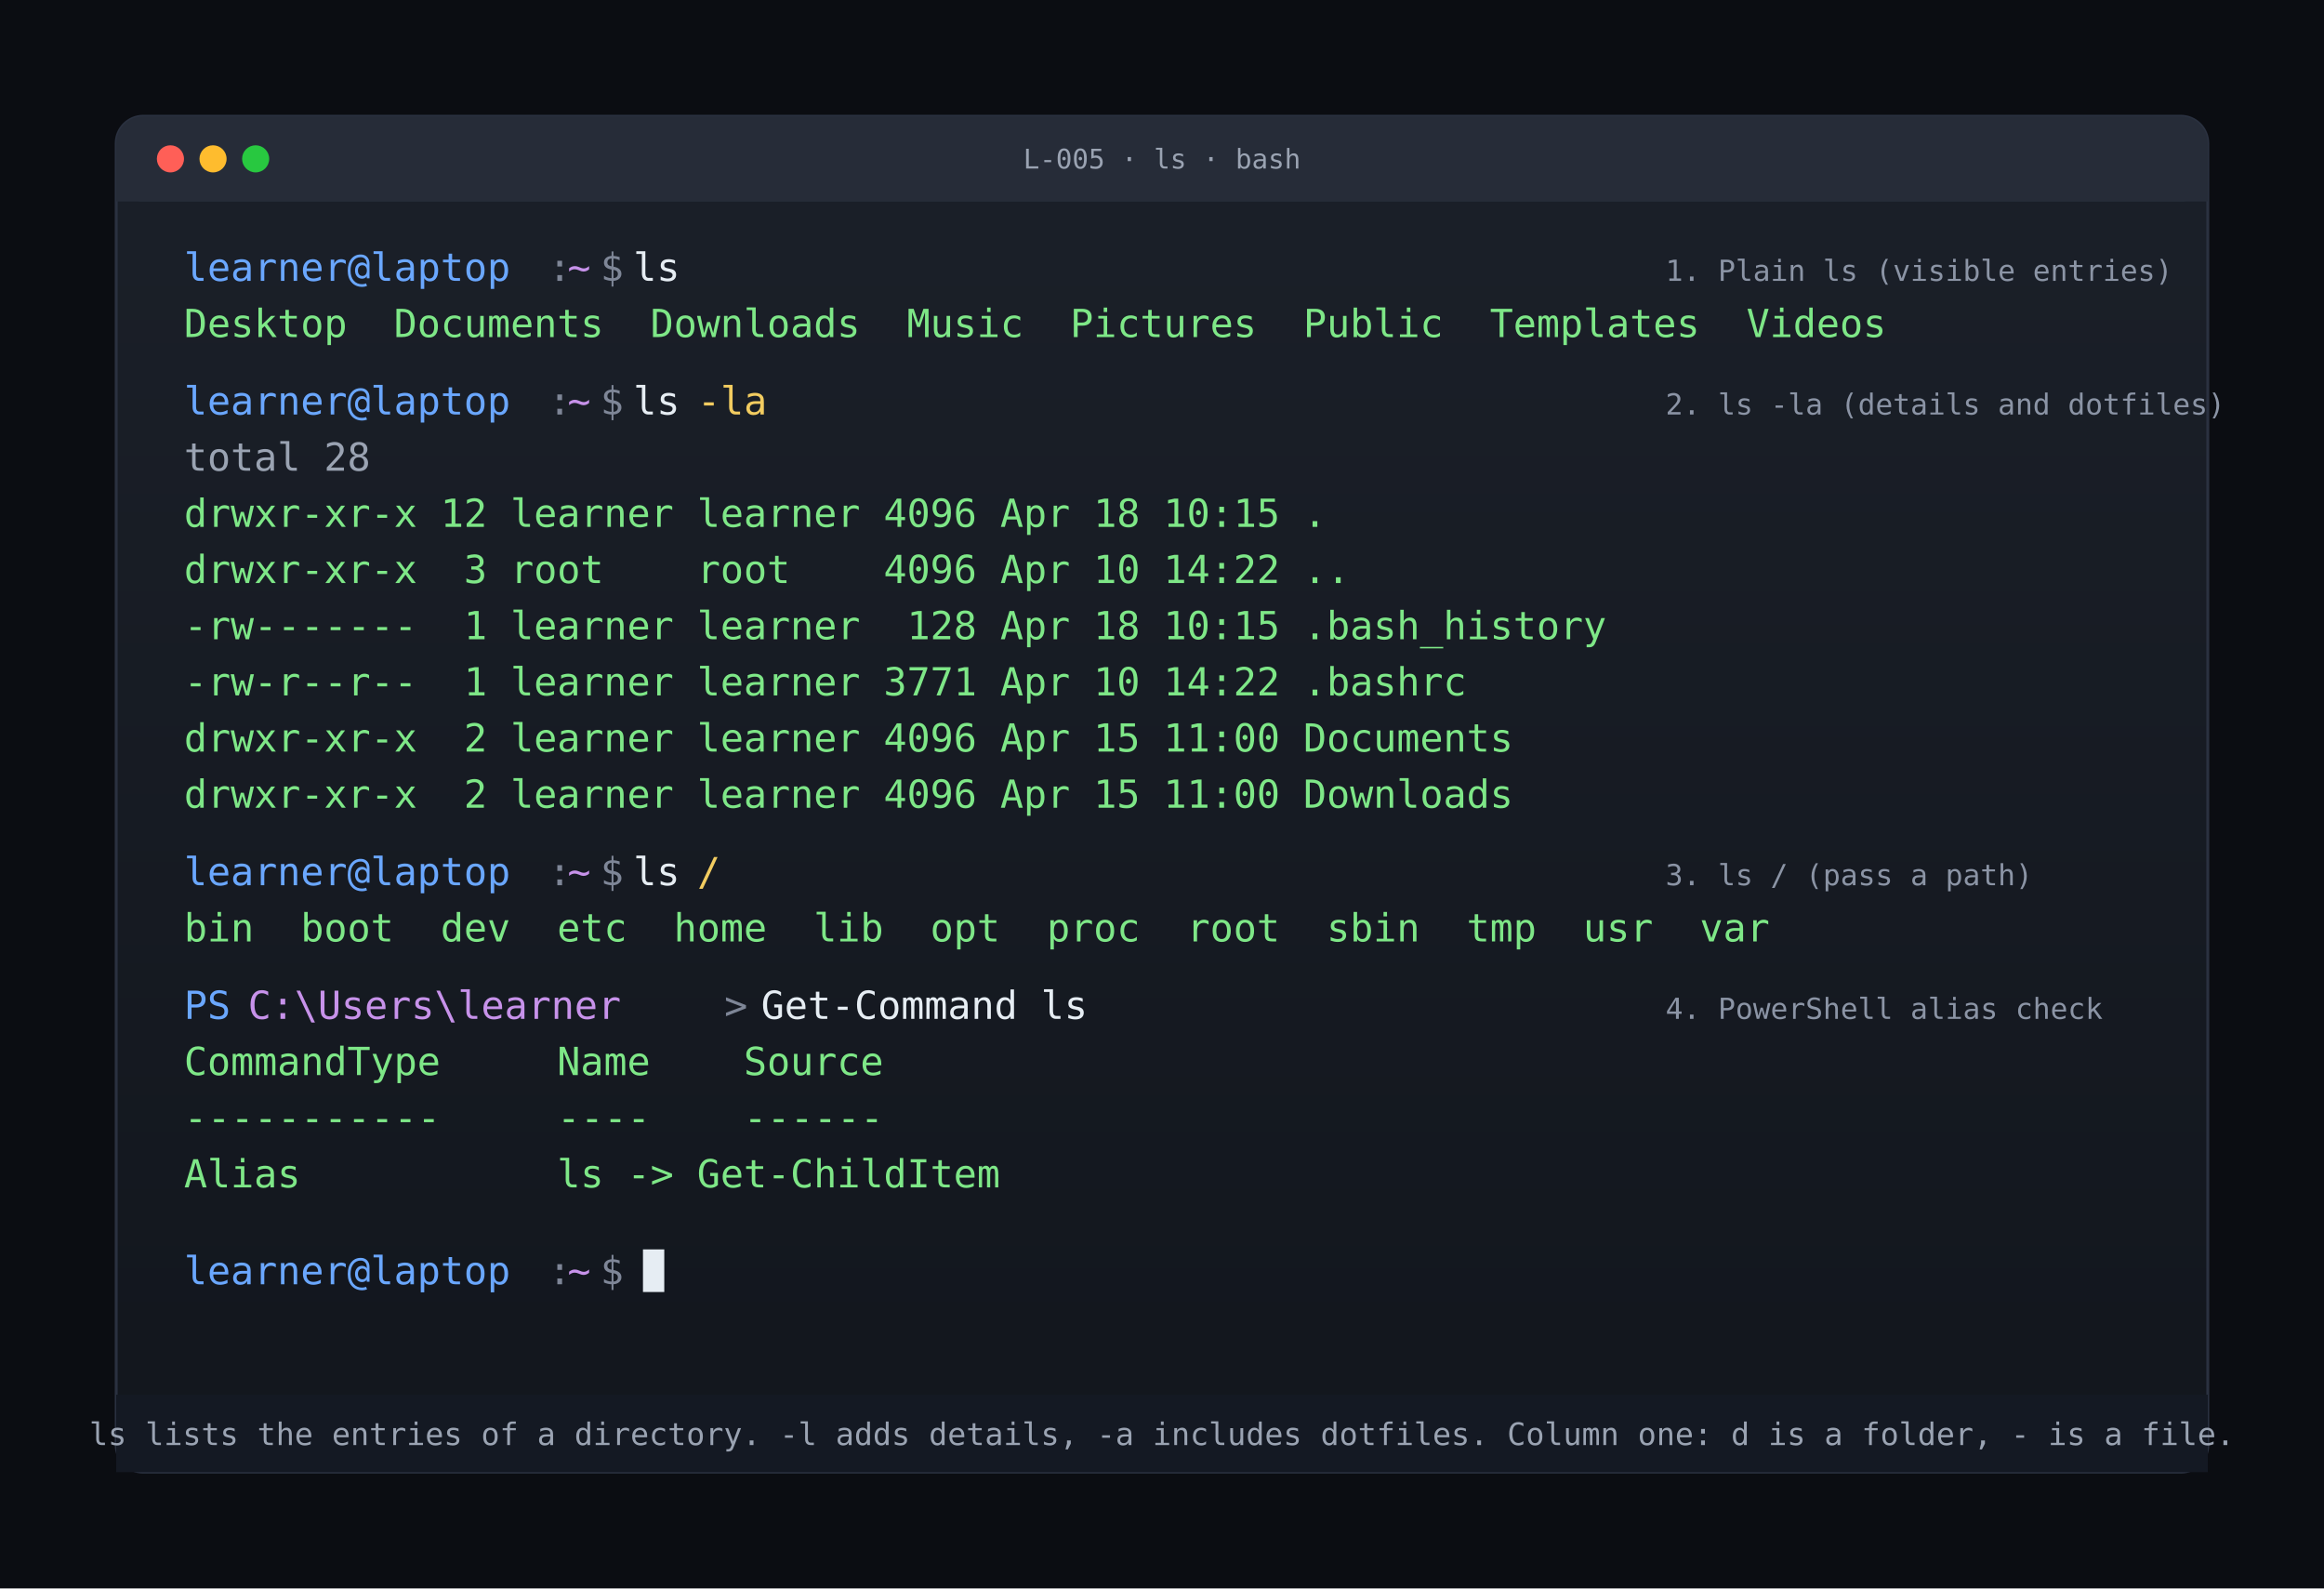
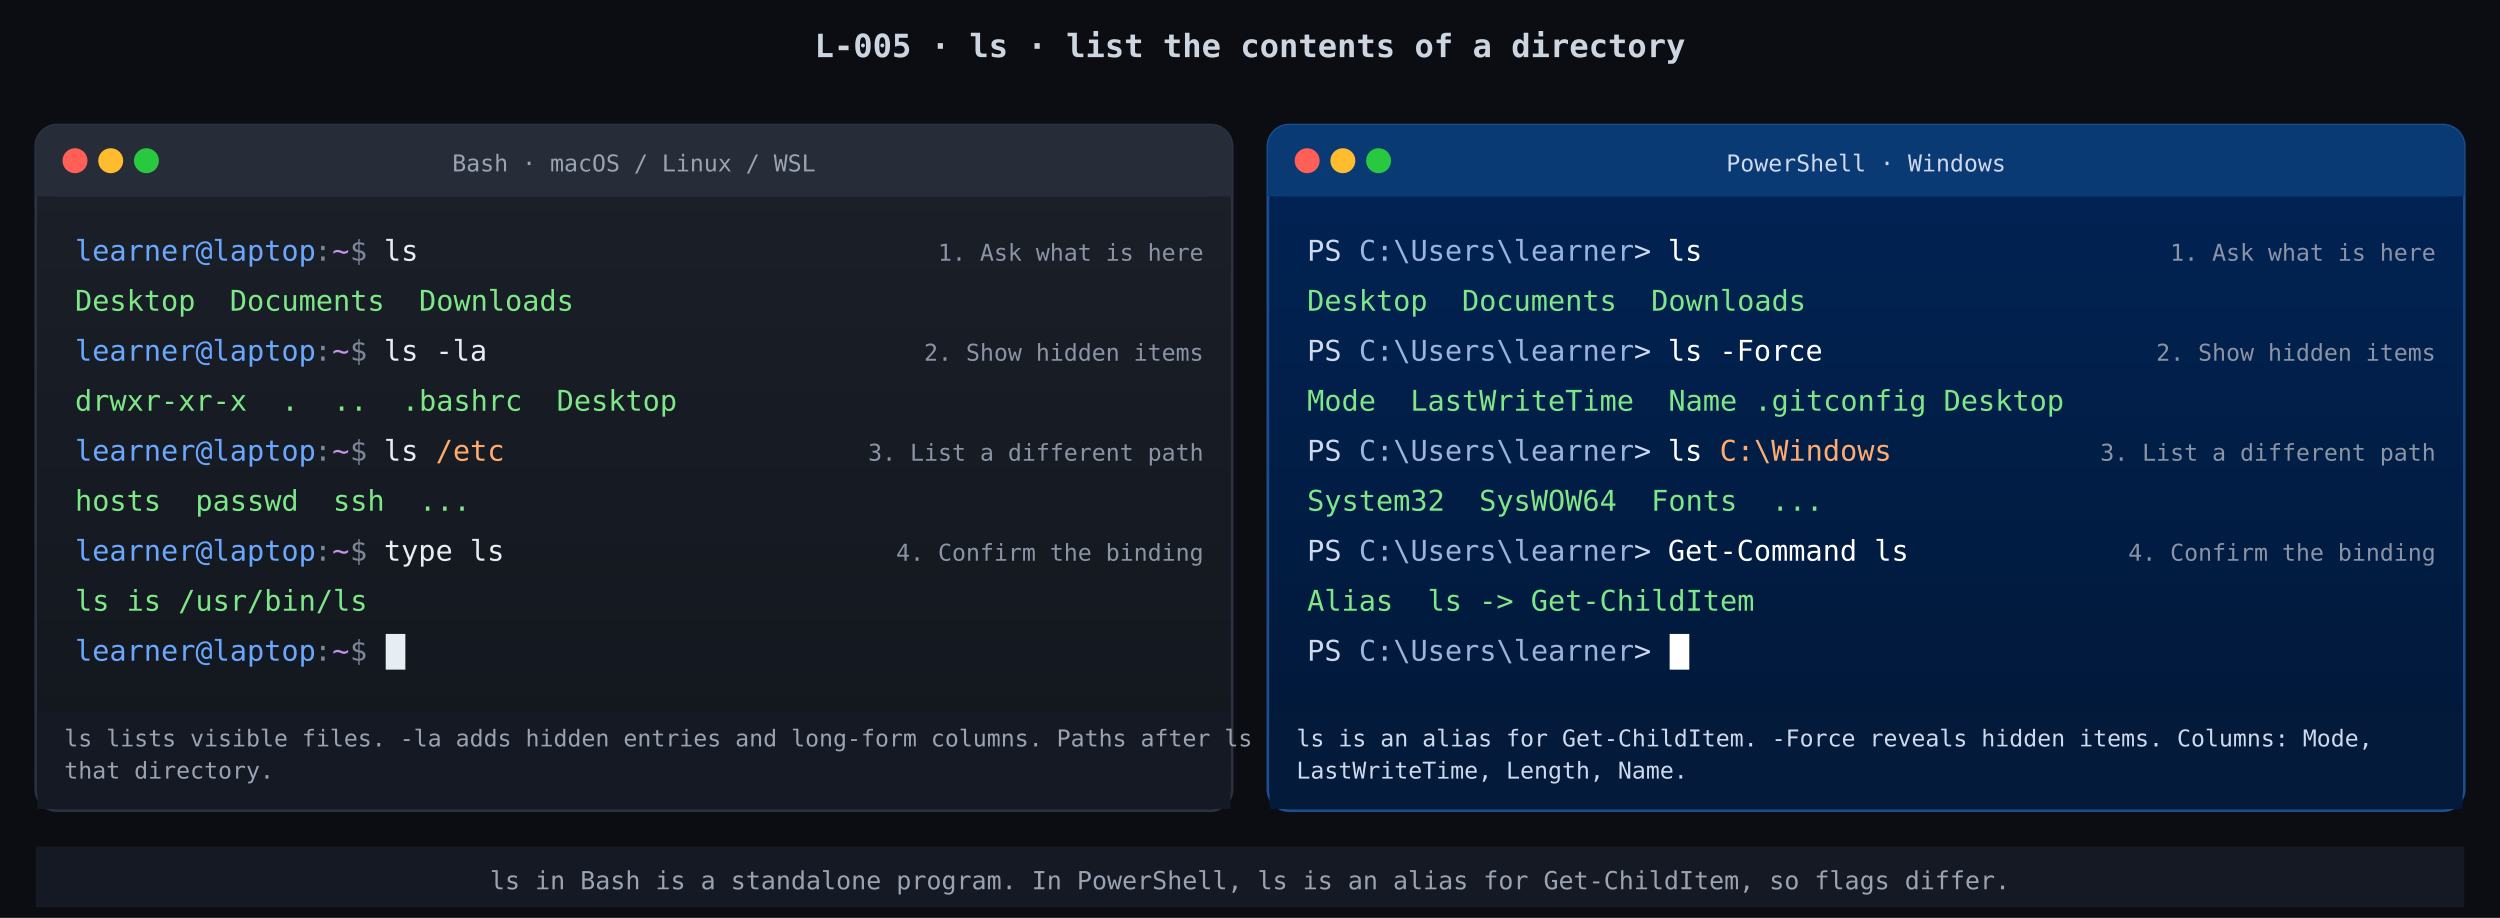
- <svg xmlns="http://www.w3.org/2000/svg" viewBox="0 0 1200 820" width="1200" height="820" font-family="'SF Mono','Fira Code','Consolas',monospace">
+ <svg xmlns="http://www.w3.org/2000/svg" viewBox="0 0 1400 514" width="1400" height="514" font-family="'SF Mono','Fira Code','Consolas',monospace">
  <defs>
-     <linearGradient id="bg" x1="0" y1="0" x2="0" y2="1">
+     <linearGradient id="bashbg" x1="0" y1="0" x2="0" y2="1">
      <stop offset="0" stop-color="#1b2029" />
      <stop offset="1" stop-color="#12161d" />
    </linearGradient>
+     <linearGradient id="psbg" x1="0" y1="0" x2="0" y2="1">
+       <stop offset="0" stop-color="#012456" />
+       <stop offset="1" stop-color="#011736" />
+     </linearGradient>
  </defs>
-   <rect width="1200" height="820" fill="#0b0d12" />
-   <rect x="60" y="60" width="1080" height="700" rx="14" ry="14" fill="url(#bg)" stroke="#2a3140" stroke-width="1.5" />
-   <rect x="60" y="60" width="1080" height="44" rx="14" ry="14" fill="#262c38" />
-   <rect x="60" y="90" width="1080" height="14" fill="#262c38" />
-   <circle cx="88" cy="82" r="7" fill="#ff5f57" />
-   <circle cx="110" cy="82" r="7" fill="#febc2e" />
-   <circle cx="132" cy="82" r="7" fill="#28c840" />
-   <text x="600" y="87" text-anchor="middle" fill="#9aa3b2" font-size="14">L-005 · ls · bash</text>
-   <g font-size="20" xml:space="preserve">
-     <text x="95" y="145" fill="#6aa7ff">learner@laptop</text>
-     <text x="283" y="145" fill="#7e8697">:</text>
-     <text x="293" y="145" fill="#c792ea">~</text>
-     <text x="310" y="145" fill="#7e8697">$</text>
-     <text x="327" y="145" fill="#e6edf3">ls</text>
-     <text x="95" y="174" fill="#7ee787">Desktop  Documents  Downloads  Music  Pictures  Public  Templates  Videos</text>
-     <text x="95" y="214" fill="#6aa7ff">learner@laptop</text>
-     <text x="283" y="214" fill="#7e8697">:</text>
-     <text x="293" y="214" fill="#c792ea">~</text>
-     <text x="310" y="214" fill="#7e8697">$</text>
-     <text x="327" y="214" fill="#e6edf3">ls </text>
-     <text x="360" y="214" fill="#f2cc60">-la</text>
-     <text x="95" y="243" fill="#9aa3b2">total 28</text>
-     <text x="95" y="272" fill="#7ee787">drwxr-xr-x 12 learner learner 4096 Apr 18 10:15 .</text>
-     <text x="95" y="301" fill="#7ee787">drwxr-xr-x  3 root    root    4096 Apr 10 14:22 ..</text>
-     <text x="95" y="330" fill="#7ee787">-rw-------  1 learner learner  128 Apr 18 10:15 .bash_history</text>
-     <text x="95" y="359" fill="#7ee787">-rw-r--r--  1 learner learner 3771 Apr 10 14:22 .bashrc</text>
-     <text x="95" y="388" fill="#7ee787">drwxr-xr-x  2 learner learner 4096 Apr 15 11:00 Documents</text>
-     <text x="95" y="417" fill="#7ee787">drwxr-xr-x  2 learner learner 4096 Apr 15 11:00 Downloads</text>
-     <text x="95" y="457" fill="#6aa7ff">learner@laptop</text>
-     <text x="283" y="457" fill="#7e8697">:</text>
-     <text x="293" y="457" fill="#c792ea">~</text>
-     <text x="310" y="457" fill="#7e8697">$</text>
-     <text x="327" y="457" fill="#e6edf3">ls </text>
-     <text x="360" y="457" fill="#f2cc60">/</text>
-     <text x="95" y="486" fill="#7ee787">bin  boot  dev  etc  home  lib  opt  proc  root  sbin  tmp  usr  var</text>
-     <text x="95" y="526" fill="#6aa7ff">PS</text>
-     <text x="128" y="526" fill="#c792ea">C:\Users\learner</text>
-     <text x="374" y="526" fill="#7e8697">&gt;</text>
-     <text x="393" y="526" fill="#e6edf3">Get-Command ls</text>
-     <text x="95" y="555" fill="#7ee787">CommandType     Name    Source</text>
-     <text x="95" y="584" fill="#7ee787">-----------     ----    ------</text>
-     <text x="95" y="613" fill="#7ee787">Alias           ls -&gt; Get-ChildItem</text>
-     <text x="95" y="663" fill="#6aa7ff">learner@laptop</text>
-     <text x="283" y="663" fill="#7e8697">:</text>
-     <text x="293" y="663" fill="#c792ea">~</text>
-     <text x="310" y="663" fill="#7e8697">$</text>
-     <rect x="332" y="645" width="11" height="22" fill="#e6edf3">
+   <rect width="1400" height="514" fill="#0b0d12" />
+   <text x="700" y="32" text-anchor="middle" fill="#cdd5e0" font-size="18" font-weight="600">L-005 · ls · list the contents of a directory</text>
+   <rect x="20" y="70" width="670" height="384" rx="12" ry="12" fill="url(#bashbg)" stroke="#2a3140" stroke-width="1.5" />
+   <rect x="20" y="70" width="670" height="40" rx="12" ry="12" fill="#262c38" />
+   <rect x="20" y="100" width="670" height="10" fill="#262c38" />
+   <circle cx="42" cy="90" r="7" fill="#ff5f57" />
+   <circle cx="62" cy="90" r="7" fill="#febc2e" />
+   <circle cx="82" cy="90" r="7" fill="#28c840" />
+   <text x="355" y="96" text-anchor="middle" fill="#9aa3b2" font-size="13">Bash · macOS / Linux / WSL</text>
+   <rect x="21" y="398" width="668" height="55" fill="#141923" />
+   <text x="36" y="418" fill="#9aa3b2" font-size="13">ls lists visible files. -la adds hidden entries and long-form columns. Paths after ls list</text>
+   <text x="36" y="436" fill="#9aa3b2" font-size="13">that directory.</text>
+   <rect x="710" y="70" width="670" height="384" rx="12" ry="12" fill="url(#psbg)" stroke="#1c4d8c" stroke-width="1.5" />
+   <rect x="710" y="70" width="670" height="40" rx="12" ry="12" fill="#0a3a73" />
+   <rect x="710" y="100" width="670" height="10" fill="#0a3a73" />
+   <circle cx="732" cy="90" r="7" fill="#ff5f57" />
+   <circle cx="752" cy="90" r="7" fill="#febc2e" />
+   <circle cx="772" cy="90" r="7" fill="#28c840" />
+   <text x="1045" y="96" text-anchor="middle" fill="#cfd9ee" font-size="13">PowerShell · Windows</text>
+   <rect x="711" y="398" width="668" height="55" fill="#031a3a" />
+   <text x="726" y="418" fill="#cfd9ee" font-size="13">ls is an alias for Get-ChildItem. -Force reveals hidden items. Columns: Mode,</text>
+   <text x="726" y="436" fill="#cfd9ee" font-size="13">LastWriteTime, Length, Name.</text>
+   <g font-size="16" xml:space="preserve">
+     <text x="42" y="146" fill="#6aa7ff">learner@laptop</text>
+     <text x="176" y="146" fill="#7e8697">:</text>
+     <text x="186" y="146" fill="#c792ea">~</text>
+     <text x="196" y="146" fill="#7e8697">$ </text>
+     <text x="215" y="146" fill="#e6edf3">ls</text>
+     <text x="42" y="174" fill="#7ee787">Desktop  Documents  Downloads</text>
+     <text x="42" y="202" fill="#6aa7ff">learner@laptop</text>
+     <text x="176" y="202" fill="#7e8697">:</text>
+     <text x="186" y="202" fill="#c792ea">~</text>
+     <text x="196" y="202" fill="#7e8697">$ </text>
+     <text x="215" y="202" fill="#e6edf3">ls -la</text>
+     <text x="42" y="230" fill="#7ee787">drwxr-xr-x  .  ..  .bashrc  Desktop</text>
+     <text x="42" y="258" fill="#6aa7ff">learner@laptop</text>
+     <text x="176" y="258" fill="#7e8697">:</text>
+     <text x="186" y="258" fill="#c792ea">~</text>
+     <text x="196" y="258" fill="#7e8697">$ </text>
+     <text x="215" y="258" fill="#e6edf3">ls </text>
+     <text x="244" y="258" fill="#ffab70">/etc</text>
+     <text x="42" y="286" fill="#7ee787">hosts  passwd  ssh  ...</text>
+     <text x="42" y="314" fill="#6aa7ff">learner@laptop</text>
+     <text x="176" y="314" fill="#7e8697">:</text>
+     <text x="186" y="314" fill="#c792ea">~</text>
+     <text x="196" y="314" fill="#7e8697">$ </text>
+     <text x="215" y="314" fill="#e6edf3">type ls</text>
+     <text x="42" y="342" fill="#7ee787">ls is /usr/bin/ls</text>
+     <text x="42" y="370" fill="#6aa7ff">learner@laptop</text>
+     <text x="176" y="370" fill="#7e8697">:</text>
+     <text x="186" y="370" fill="#c792ea">~</text>
+     <text x="196" y="370" fill="#7e8697">$ </text>
+     <rect x="216" y="355" width="11" height="20" fill="#e6edf3">
+       <animate attributeName="opacity" values="1;0;1" dur="1s" repeatCount="indefinite" />
+     </rect>
+     <text x="732" y="146" fill="#cfd9ee">PS </text>
+     <text x="761" y="146" fill="#9bb4dd">C:\Users\learner</text>
+     <text x="915" y="146" fill="#cfd9ee">&gt; </text>
+     <text x="934" y="146" fill="#ffffff">ls</text>
+     <text x="732" y="174" fill="#7ee787">Desktop  Documents  Downloads</text>
+     <text x="732" y="202" fill="#cfd9ee">PS </text>
+     <text x="761" y="202" fill="#9bb4dd">C:\Users\learner</text>
+     <text x="915" y="202" fill="#cfd9ee">&gt; </text>
+     <text x="934" y="202" fill="#ffffff">ls -Force</text>
+     <text x="732" y="230" fill="#7ee787">Mode  LastWriteTime  Name .gitconfig Desktop</text>
+     <text x="732" y="258" fill="#cfd9ee">PS </text>
+     <text x="761" y="258" fill="#9bb4dd">C:\Users\learner</text>
+     <text x="915" y="258" fill="#cfd9ee">&gt; </text>
+     <text x="934" y="258" fill="#ffffff">ls </text>
+     <text x="963" y="258" fill="#ffab70">C:\Windows</text>
+     <text x="732" y="286" fill="#7ee787">System32  SysWOW64  Fonts  ...</text>
+     <text x="732" y="314" fill="#cfd9ee">PS </text>
+     <text x="761" y="314" fill="#9bb4dd">C:\Users\learner</text>
+     <text x="915" y="314" fill="#cfd9ee">&gt; </text>
+     <text x="934" y="314" fill="#ffffff">Get-Command ls</text>
+     <text x="732" y="342" fill="#7ee787">Alias  ls -&gt; Get-ChildItem</text>
+     <text x="732" y="370" fill="#cfd9ee">PS </text>
+     <text x="761" y="370" fill="#9bb4dd">C:\Users\learner</text>
+     <text x="915" y="370" fill="#cfd9ee">&gt; </text>
+     <rect x="935" y="355" width="11" height="20" fill="#ffffff">
      <animate attributeName="opacity" values="1;0;1" dur="1s" repeatCount="indefinite" />
    </rect>
  </g>
-   <g font-size="15" fill="#8b94a5">
-     <text x="860" y="145">1. Plain ls (visible entries)</text>
-     <text x="860" y="214">2. ls -la (details and dotfiles)</text>
-     <text x="860" y="457">3. ls / (pass a path)</text>
-     <text x="860" y="526">4. PowerShell alias check</text>
+   <g font-size="13" fill="#8b94a5">
+     <text x="674" y="146" text-anchor="end">1. Ask what is here</text>
+     <text x="1364" y="146" text-anchor="end">1. Ask what is here</text>
+     <text x="674" y="202" text-anchor="end">2. Show hidden items</text>
+     <text x="1364" y="202" text-anchor="end">2. Show hidden items</text>
+     <text x="674" y="258" text-anchor="end">3. List a different path</text>
+     <text x="1364" y="258" text-anchor="end">3. List a different path</text>
+     <text x="674" y="314" text-anchor="end">4. Confirm the binding</text>
+     <text x="1364" y="314" text-anchor="end">4. Confirm the binding</text>
  </g>
-   <rect x="60" y="720" width="1080" height="40" fill="#141923" />
-   <text x="600" y="746" text-anchor="middle" fill="#9aa3b2" font-size="16">ls lists the entries of a directory. -l adds details, -a includes dotfiles. Column one: d is a folder, - is a file.</text>
+   <rect x="20" y="474" width="1360" height="34" fill="#141923" />
+   <text x="700" y="498" text-anchor="middle" fill="#9aa3b2" font-size="14">ls in Bash is a standalone program. In PowerShell, ls is an alias for Get-ChildItem, so flags differ.</text>
</svg>
